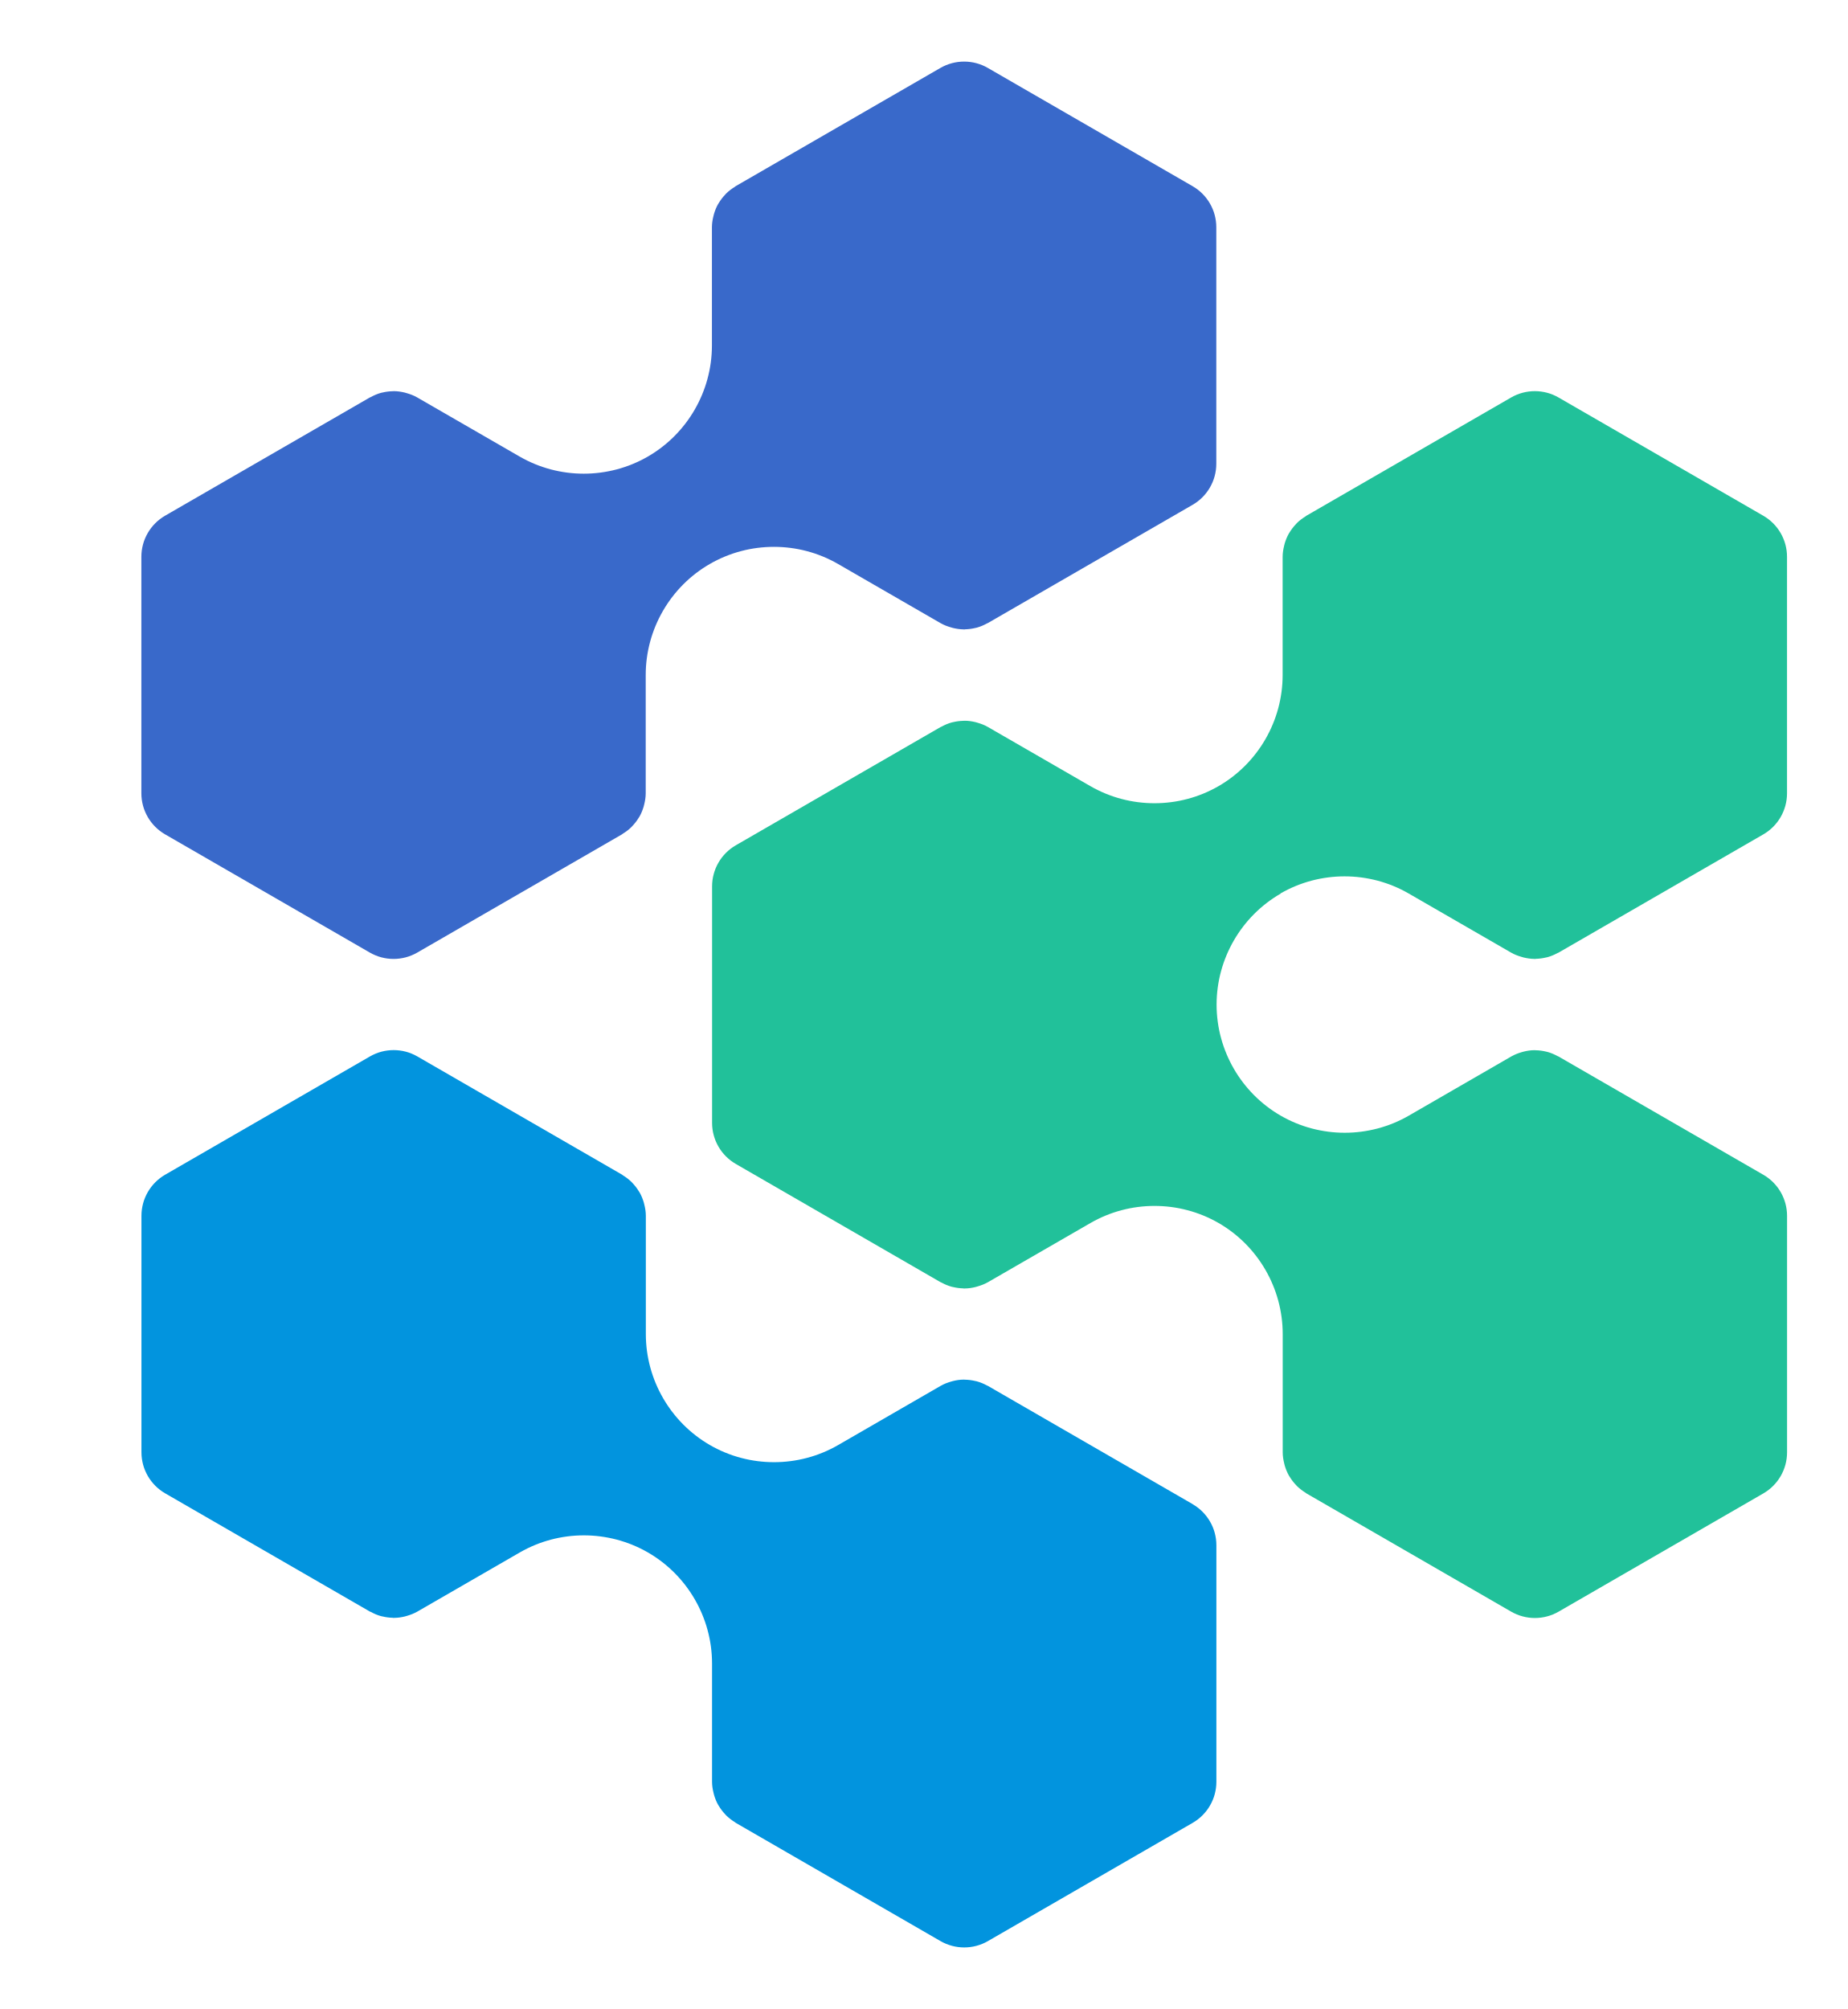
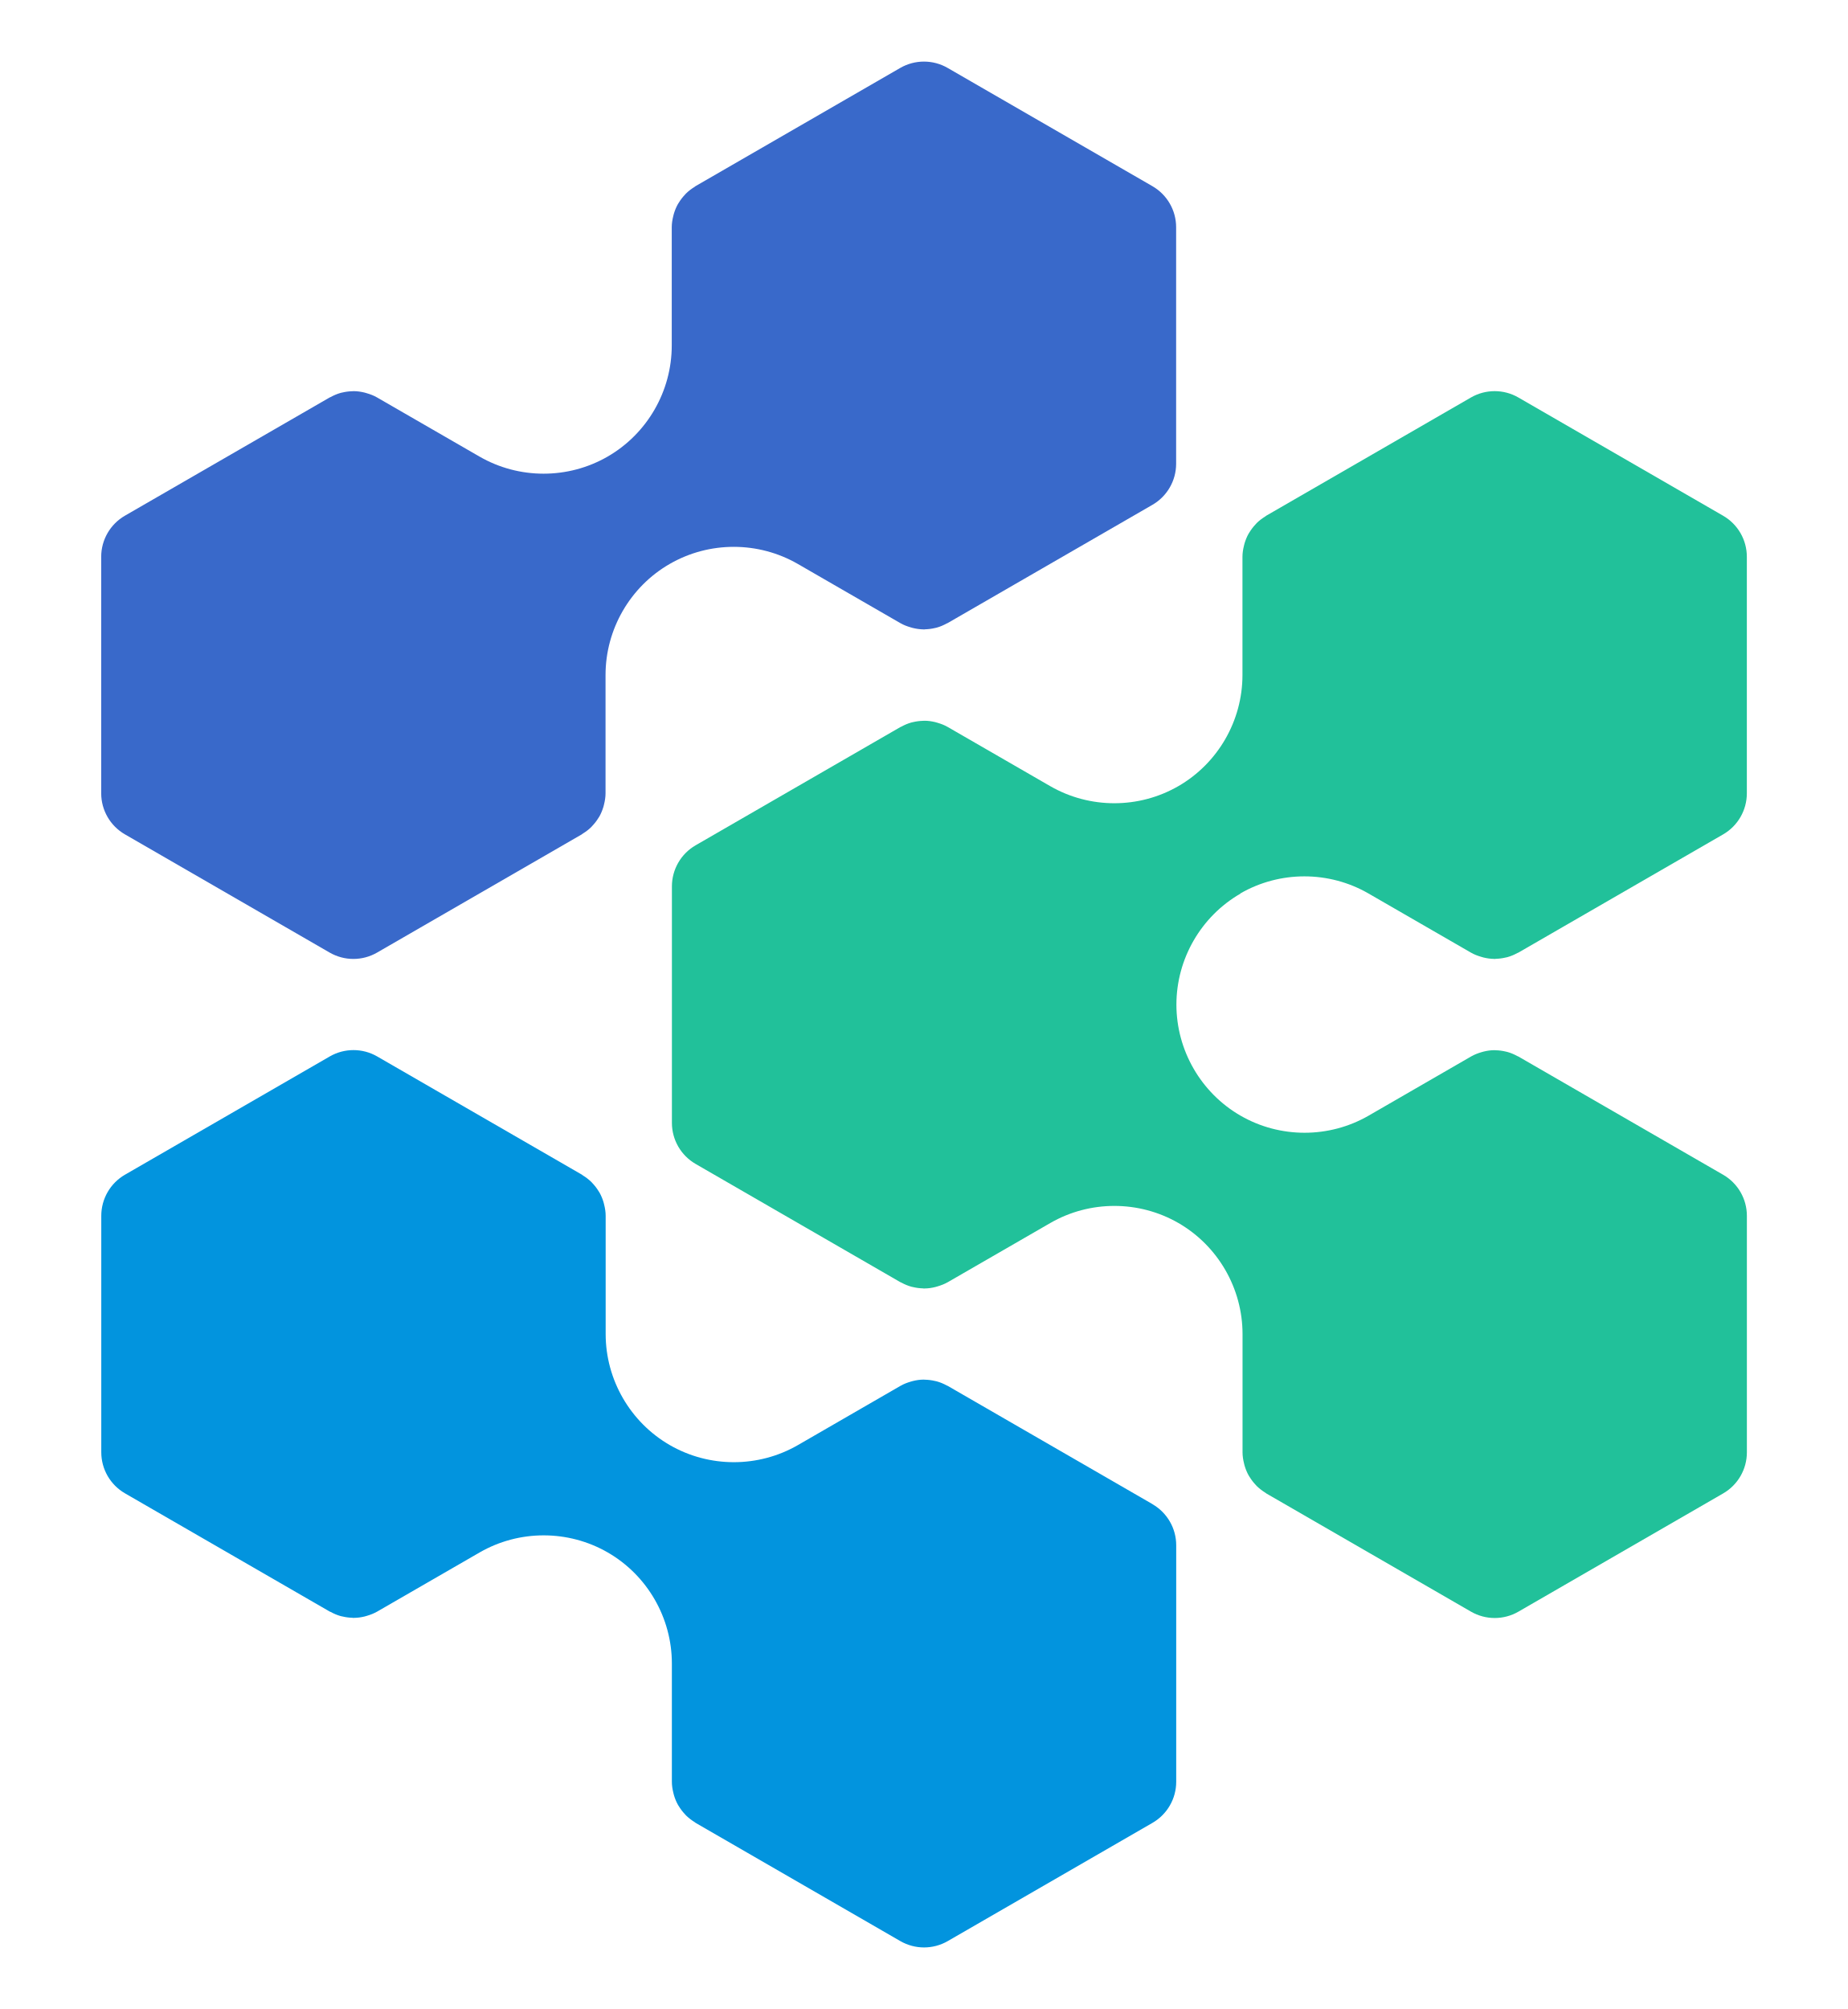
- <svg xmlns="http://www.w3.org/2000/svg" viewBox="100 110 460 500">
+ <svg xmlns="http://www.w3.org/2000/svg" viewBox="110 110 460 500">
  <path style="fill:#21c19a" class="" d="M418.73,332.37c9.84-5.68,22.07-5.68,31.91,0l25.49,14.71c.82.48,1.69.8,2.58,1.06.19.06.37.11.55.16.87.21,1.76.34,2.65.35.04,0,.08.02.13.02.1,0,.19-.03.29-.04.83-.02,1.64-.13,2.45-.32.14-.03.28-.05.42-.09.87-.24,1.7-.59,2.5-1.03.08-.04.17-.06.25-.1l50.97-29.43c3.65-2.11,5.9-6.01,5.9-10.22v-58.86c0-4.22-2.25-8.11-5.9-10.22l-50.97-29.43c-3.65-2.11-8.15-2.11-11.81,0l-50.97,29.43c-.08.04-.13.11-.2.16-.78.48-1.51,1.02-2.15,1.66-.1.1-.18.21-.28.31-.57.6-1.08,1.26-1.51,1.97-.07.12-.15.22-.22.34-.44.77-.77,1.6-1.03,2.47-.05.19-.1.37-.14.56-.22.89-.37,1.81-.37,2.76v29.43c0,11.36-6.11,21.95-15.95,27.63-9.84,5.68-22.06,5.68-31.91,0l-25.49-14.71c-.82-.48-1.69-.8-2.57-1.06-.19-.06-.37-.11-.56-.16-.88-.21-1.76-.34-2.65-.34-.13,0-.26.02-.4.02-.84.02-1.66.13-2.47.32-.13.03-.27.05-.4.09-.87.24-1.71.6-2.51,1.04-.08.04-.16.06-.24.1l-50.97,29.43c-3.65,2.11-5.9,6.01-5.9,10.22v58.86c0,4.22,2.25,8.11,5.9,10.22l50.97,29.43c.08.04.17.06.24.1.8.44,1.64.79,2.5,1.03.14.04.28.06.42.09.81.19,1.62.3,2.45.32.1,0,.19.04.29.04.04,0,.08-.02.13-.02.89,0,1.77-.13,2.65-.35.19-.04.37-.1.56-.16.88-.26,1.75-.59,2.58-1.06l25.49-14.71c9.84-5.68,22.06-5.68,31.91,0,9.84,5.68,15.95,16.27,15.95,27.63v29.43c0,.95.15,1.87.37,2.76.05.19.09.37.14.56.25.86.59,1.69,1.03,2.47.07.12.15.22.22.34.43.71.94,1.37,1.51,1.97.1.1.18.21.28.31.65.63,1.37,1.18,2.15,1.66.07.04.13.11.2.16l50.97,29.43c1.83,1.05,3.86,1.58,5.9,1.58s4.08-.53,5.9-1.58l50.97-29.43c3.65-2.11,5.9-6.01,5.9-10.22v-58.86c0-4.22-2.25-8.11-5.9-10.22l-50.97-29.43c-.08-.04-.16-.06-.24-.1-.8-.44-1.64-.8-2.51-1.04-.13-.04-.26-.05-.39-.09-.82-.2-1.65-.31-2.49-.33-.13,0-.25-.02-.38-.02-.89,0-1.78.13-2.66.35-.18.04-.36.1-.54.15-.88.26-1.75.59-2.58,1.07l-25.49,14.72c-9.84,5.68-22.07,5.68-31.9,0-9.84-5.68-15.95-16.27-15.95-27.63s6.11-21.95,15.95-27.63Z" />
  <path style="fill:#3969ca" d="M141.09,317.65l50.97,29.43c1.83,1.05,3.86,1.58,5.9,1.58s4.08-.53,5.9-1.58l50.97-29.43c.08-.04.13-.11.2-.16.78-.48,1.51-1.02,2.15-1.66.1-.1.18-.21.28-.31.57-.6,1.08-1.26,1.51-1.97.07-.12.15-.22.22-.34.44-.77.77-1.6,1.03-2.47.05-.19.1-.37.14-.56.22-.89.37-1.81.37-2.76v-29.43c0-11.36,6.11-21.95,15.96-27.63s22.06-5.68,31.91,0l25.49,14.71c.82.48,1.69.8,2.57,1.06.19.06.37.11.56.16.87.21,1.76.34,2.64.35.04,0,.09.02.13.02.1,0,.19-.04.29-.04.83-.02,1.65-.13,2.45-.32.14-.03.28-.05.41-.09.87-.24,1.71-.6,2.51-1.04.08-.04.16-.06.24-.1l50.97-29.43c3.65-2.11,5.9-6.01,5.9-10.22v-58.86c0-4.22-2.25-8.11-5.9-10.22l-50.97-29.43c-3.65-2.11-8.15-2.11-11.81,0l-50.97,29.43c-.08.04-.13.11-.2.16-.78.48-1.51,1.02-2.15,1.66-.1.1-.18.21-.28.31-.57.6-1.08,1.26-1.51,1.97-.07.12-.15.22-.22.34-.44.77-.77,1.6-1.03,2.47-.05.19-.1.37-.14.56-.22.89-.37,1.81-.37,2.76v29.43c0,11.36-6.11,21.95-15.95,27.63-9.84,5.68-22.07,5.68-31.91,0l-25.49-14.71c-.82-.48-1.69-.8-2.58-1.06-.19-.06-.37-.11-.55-.16-.88-.21-1.76-.34-2.65-.35-.13,0-.26.02-.4.02-.83.02-1.66.13-2.47.32-.13.03-.27.05-.4.09-.87.24-1.71.6-2.51,1.04-.08.04-.16.06-.24.1l-50.97,29.43c-3.65,2.11-5.9,6.01-5.9,10.22v58.86c0,4.22,2.25,8.11,5.9,10.22Z" />
  <path style="fill:#0294de" class="" d="M396.88,484.35l-50.97-29.43c-.08-.04-.17-.06-.24-.1-.8-.44-1.64-.79-2.51-1.03-.14-.04-.27-.06-.41-.09-.81-.19-1.64-.3-2.47-.32-.13,0-.26-.02-.39-.02-.89,0-1.78.13-2.66.35-.18.04-.36.1-.54.15-.88.26-1.76.59-2.58,1.07l-25.49,14.72c-9.84,5.68-22.06,5.68-31.9,0-9.84-5.68-15.96-16.27-15.96-27.63v-29.43c0-.95-.15-1.87-.37-2.76-.05-.19-.09-.37-.14-.56-.25-.86-.59-1.69-1.03-2.47-.07-.12-.15-.22-.22-.34-.43-.71-.94-1.37-1.51-1.97-.1-.1-.18-.21-.28-.31-.65-.63-1.37-1.18-2.15-1.66-.07-.04-.13-.11-.2-.16l-50.97-29.43c-3.65-2.11-8.15-2.11-11.81,0l-50.97,29.43c-3.65,2.11-5.9,6.01-5.9,10.22v58.86c0,4.22,2.25,8.11,5.9,10.22l50.97,29.43c.08.04.17.06.25.1.8.44,1.63.79,2.5,1.03.14.04.29.06.43.09.8.19,1.61.3,2.43.32.1,0,.2.04.3.04.04,0,.09-.02.13-.02.88,0,1.77-.13,2.64-.34.19-.04.37-.1.56-.16.88-.26,1.75-.59,2.57-1.06l25.49-14.71c9.84-5.68,22.06-5.68,31.91,0,9.84,5.68,15.95,16.27,15.95,27.63v29.43c0,.95.15,1.87.37,2.76.05.19.09.37.14.56.25.86.59,1.69,1.03,2.47.07.12.15.22.22.34.43.71.94,1.37,1.51,1.97.1.1.18.21.28.31.65.63,1.37,1.18,2.15,1.66.07.04.13.11.2.16l50.97,29.43c1.83,1.05,3.86,1.58,5.9,1.58s4.08-.53,5.9-1.58l50.97-29.43c3.65-2.11,5.9-6.01,5.9-10.22v-58.86c0-4.22-2.25-8.11-5.9-10.22Z" />
</svg>
